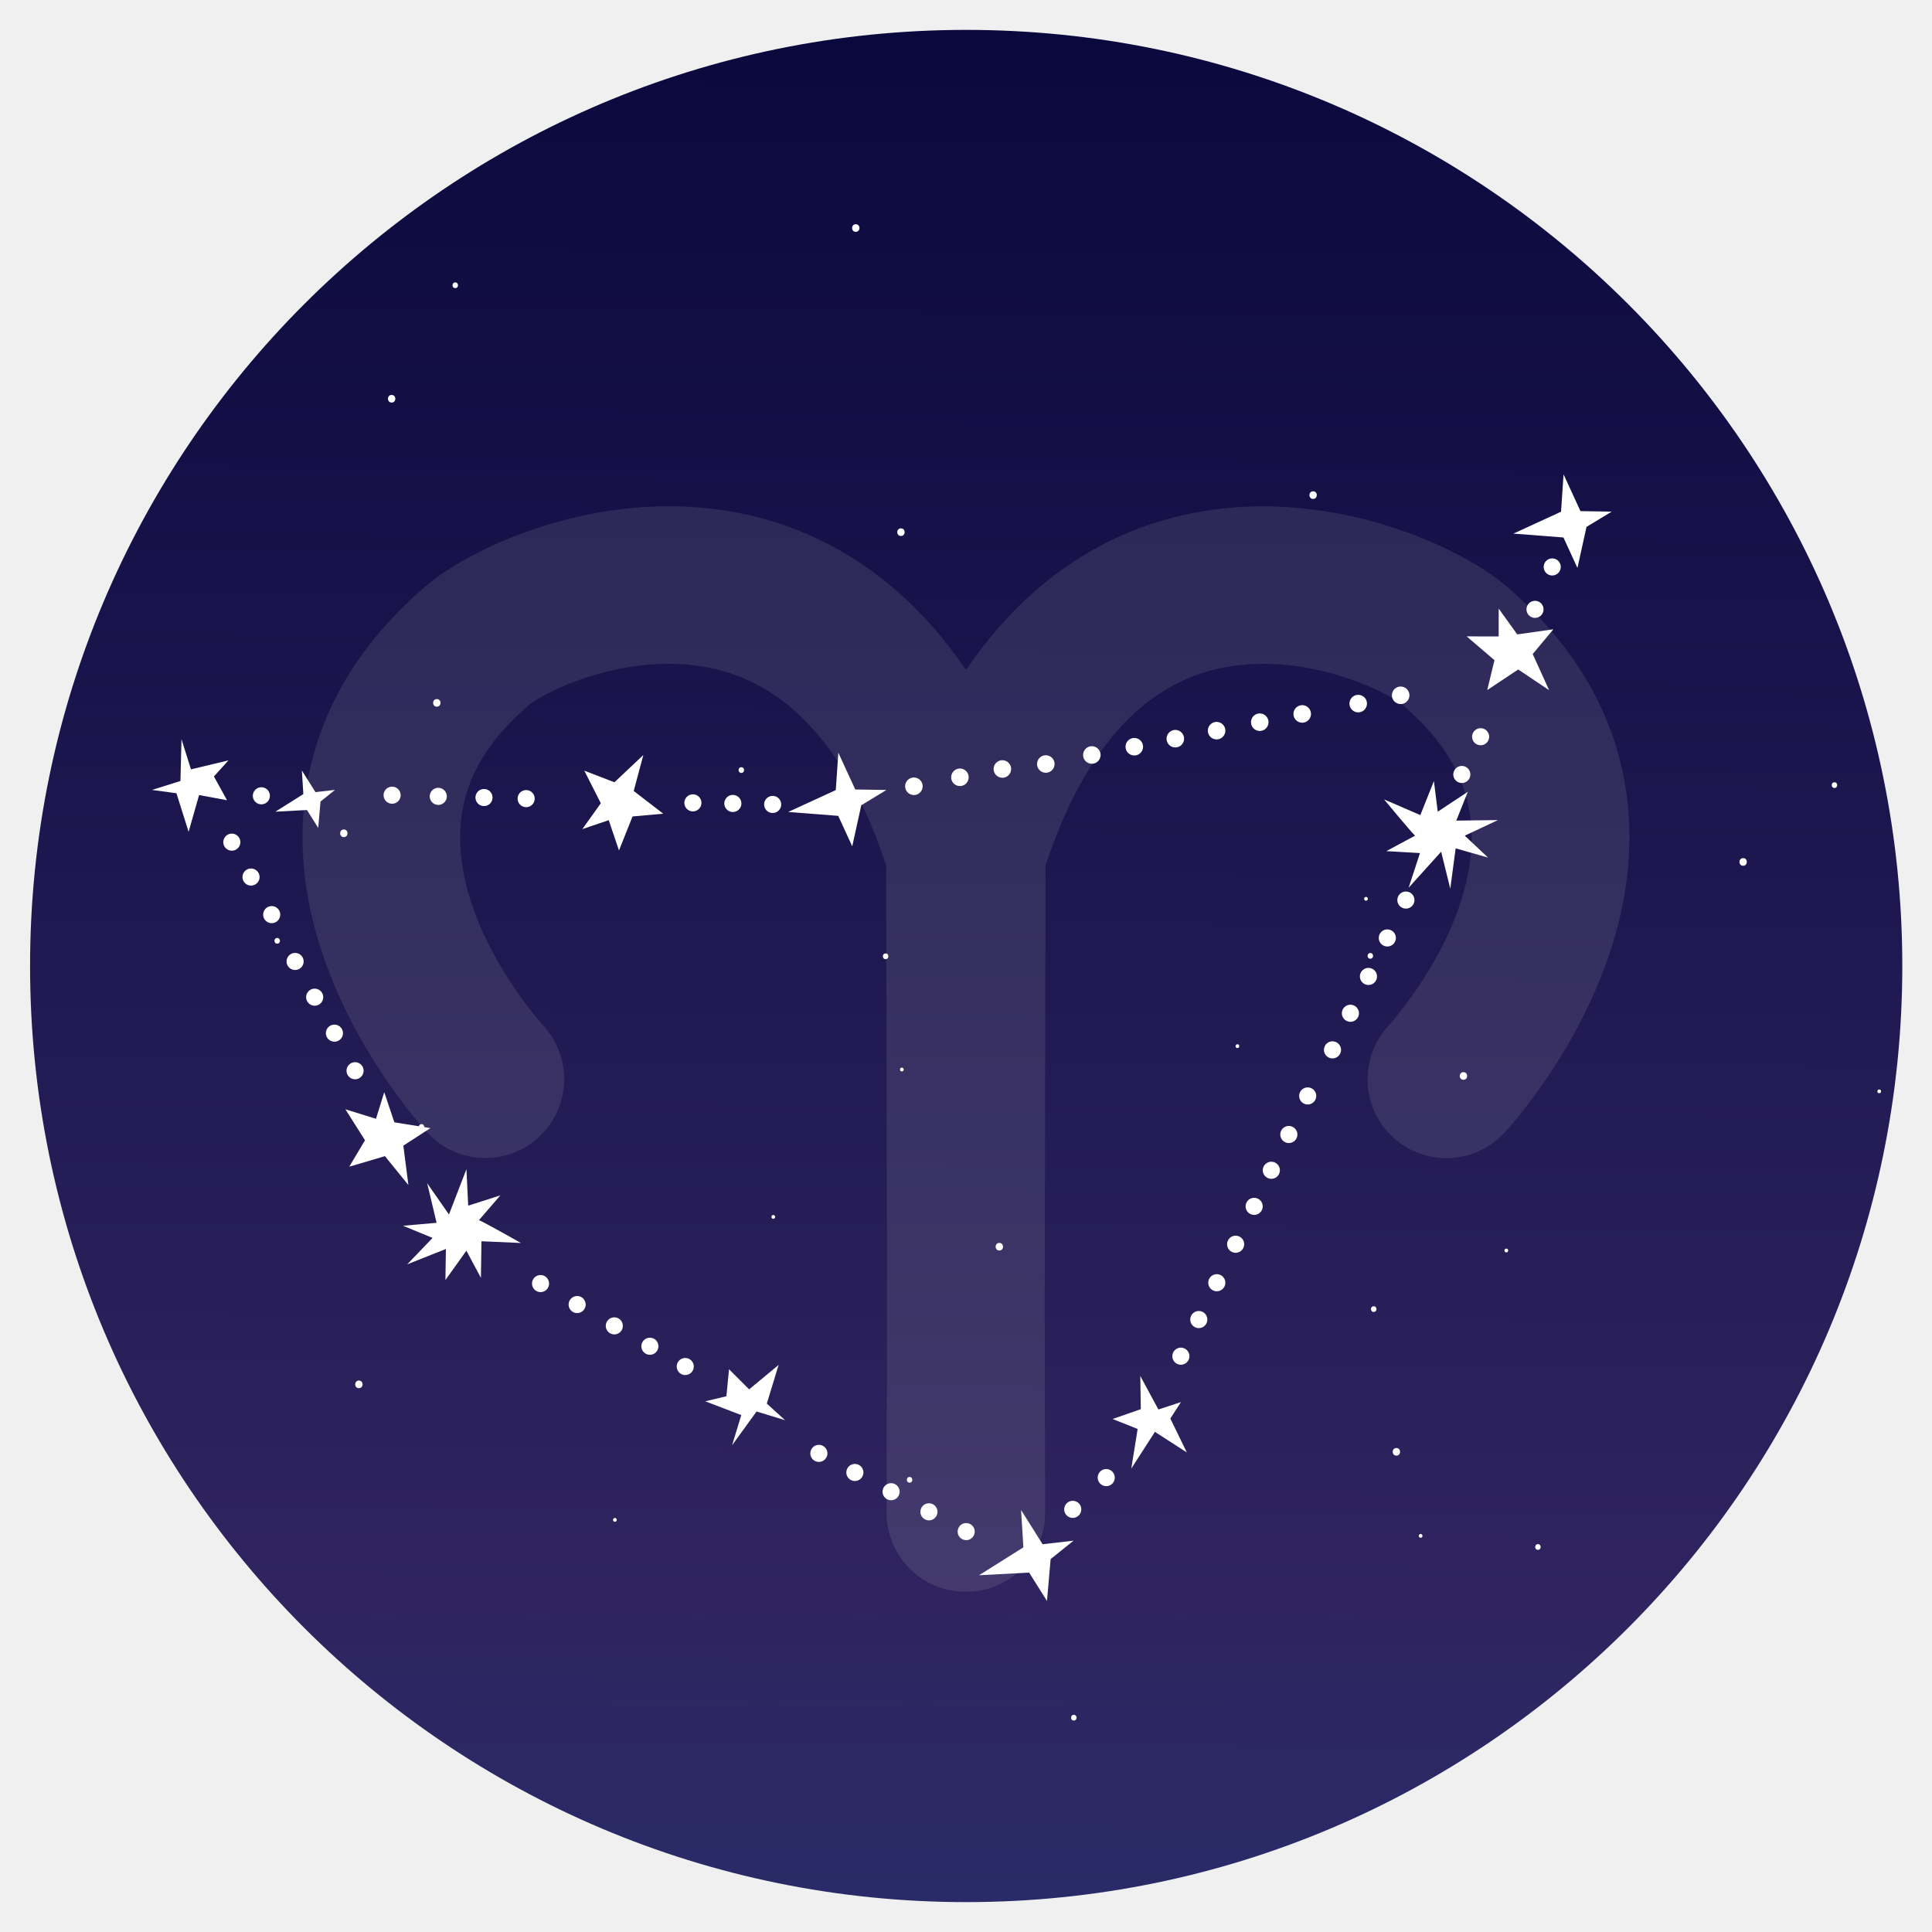
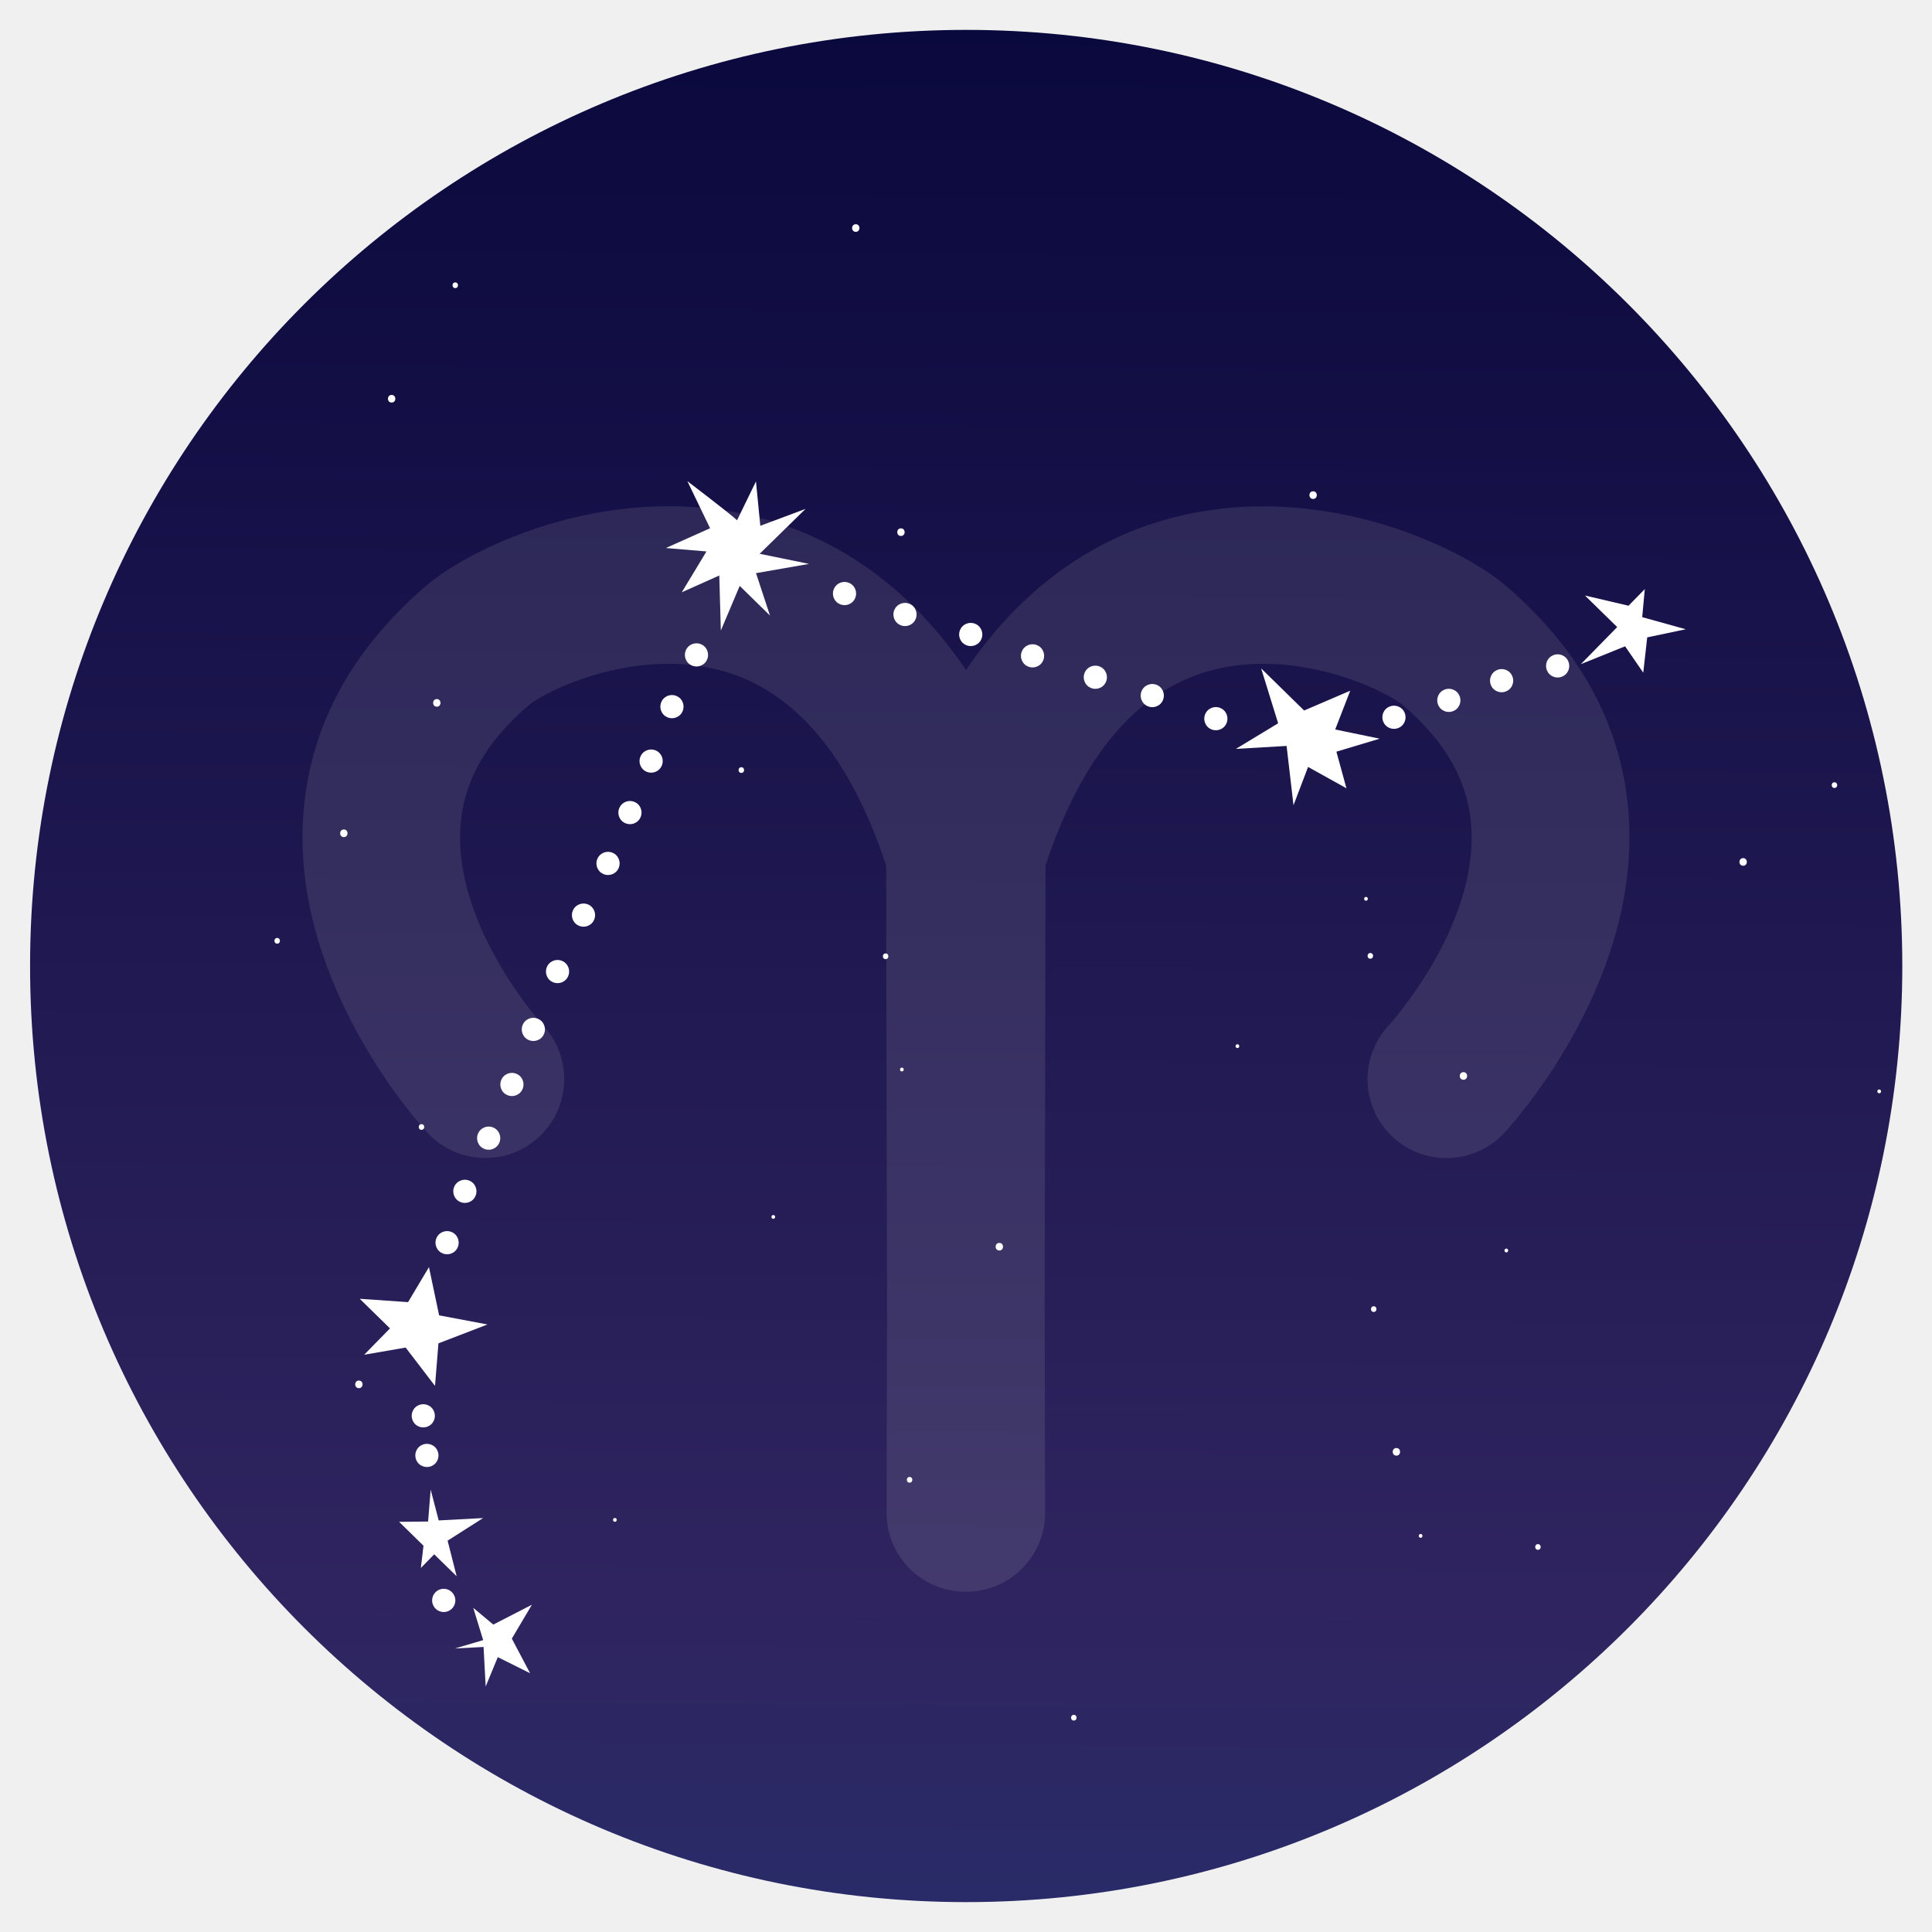
<svg xmlns="http://www.w3.org/2000/svg" xmlns:xlink="http://www.w3.org/1999/xlink" id="Layer_1" data-name="Layer 1" viewBox="0 0 512 512">
  <defs>
    <style>
      .cls-1 {
+         fill: url(#linear-gradient);
+       }
+ 
+       .cls-1, .cls-2, .cls-3, .cls-4, .cls-5, .cls-6 {
+         stroke-width: 0px;
+       }
+ 
+       .cls-7 {
+         clip-path: url(#clippath-2);
+       }
+ 
+       .cls-2 {
+         fill: none;
+       }
+ 
+       .cls-8 {
+         clip-path: url(#clippath-1);
+       }
+ 
+       .cls-3 {
+         fill: #fff;
+       }
+ 
+       .cls-4 {
        fill: url(#linear-gradient-2);
      }

-       .cls-2 {
-         clip-path: url(#clippath-2);
+       .cls-5 {
+         fill: url(#linear-gradient-3);
      }

-       .cls-2, .cls-3, .cls-4, .cls-5 {
-         fill: none;
+       .cls-9 {
+         clip-path: url(#clippath);
      }

      .cls-6 {
-         fill: #fff;
-       }
- 
-       .cls-7 {
        fill: #fffdeb;
        opacity: .1;
      }
- 
-       .cls-4 {
-         clip-path: url(#clippath);
-       }
- 
-       .cls-8 {
-         fill: url(#linear-gradient-3);
-       }
- 
-       .cls-5 {
-         clip-path: url(#clippath-1);
-       }
- 
-       .cls-9 {
-         fill: url(#linear-gradient);
-       }
    </style>
    <clipPath id="clippath">
-       <path class="cls-3" d="m854.2,7.92c-137,0-248.08,111.08-248.08,248.08s111.08,248.08,248.08,248.08,248.08-111.08,248.08-248.08S991.2,7.92,854.2,7.92Z" />
+       <path class="cls-2" d="m854.2,7.92c-137,0-248.08,111.08-248.08,248.08s111.08,248.08,248.08,248.08,248.08-111.08,248.08-248.08S991.2,7.92,854.2,7.92Z" />
    </clipPath>
    <linearGradient id="linear-gradient" x1="863.02" y1="-106.53" x2="857.82" y2="973.85" gradientUnits="userSpaceOnUse">
      <stop offset="0" stop-color="#000134" />
      <stop offset=".49" stop-color="#2f245f" />
      <stop offset="1" stop-color="#00559c" />
    </linearGradient>
    <clipPath id="clippath-1">
-       <path class="cls-3" d="m256.05,7.92C119.05,7.92,7.97,119,7.97,256s111.08,248.08,248.08,248.08,248.08-111.08,248.08-248.08S393.05,7.92,256.05,7.92Z" />
+       <path class="cls-2" d="m256.05,7.92C119.05,7.92,7.97,119,7.97,256s111.08,248.08,248.08,248.08,248.08-111.08,248.08-248.08S393.05,7.92,256.05,7.92Z" />
    </clipPath>
    <linearGradient id="linear-gradient-2" x1="264.87" y1="-106.53" x2="259.67" y2="973.85" xlink:href="#linear-gradient" />
    <clipPath id="clippath-2">
-       <path class="cls-3" d="m-327.87,7.92c-137,0-248.08,111.08-248.08,248.08s111.08,248.08,248.08,248.08,248.08-111.08,248.08-248.08S-190.87,7.92-327.87,7.92Z" />
+       <path class="cls-2" d="m-327.87,7.92c-137,0-248.08,111.08-248.08,248.08s111.08,248.08,248.08,248.08,248.08-111.08,248.08-248.08S-190.87,7.92-327.87,7.92Z" />
    </clipPath>
    <linearGradient id="linear-gradient-3" x1="-319.04" x2="-324.24" xlink:href="#linear-gradient" />
  </defs>
-   <g class="cls-4">
-     <rect class="cls-9" x="489.16" y="7.92" width="744.24" height="496.16" />
+   <g class="cls-9">
+     <rect class="cls-1" x="489.16" y="7.92" width="744.24" height="496.16" />
  </g>
-   <g class="cls-5">
+   <g class="cls-8">
    <g>
-       <rect class="cls-1" x="-108.99" y="7.92" width="744.24" height="496.16" />
+       <rect class="cls-4" x="-108.99" y="7.92" width="744.24" height="496.16" />
      <g>
-         <path class="cls-6" d="m115.76,187.28c1.3,0,1.3-2.02,0-2.02s-1.3,2.02,0,2.02h0Z" />
-         <path class="cls-6" d="m103.79,106.68c1.3,0,1.3-2.02,0-2.02s-1.3,2.02,0,2.02h0Z" />
-         <path class="cls-6" d="m73.46,250.08c.97,0,.97-1.51,0-1.51s-.97,1.51,0,1.51h0Z" />
-         <path class="cls-6" d="m241.05,392.92c.97,0,.97-1.51,0-1.51s-.97,1.51,0,1.51h0Z" />
-         <path class="cls-6" d="m461.95,229.43c1.3,0,1.3-2.02,0-2.02s-1.3,2.02,0,2.02h0Z" />
-         <path class="cls-6" d="m363.15,254.07c.97,0,.97-1.51,0-1.51s-.97,1.51,0,1.51h0Z" />
-         <path class="cls-6" d="m347.99,132.22c1.3,0,1.3-2.02,0-2.02s-1.3,2.02,0,2.02h0Z" />
-         <path class="cls-6" d="m492.43,167.33c1.3,0,1.3-2.02,0-2.02s-1.3,2.02,0,2.02h0Z" />
-         <path class="cls-6" d="m498.01,289.73c.65,0,.65-1.01,0-1.01s-.65,1.01,0,1.01h0Z" />
-         <path class="cls-6" d="m399.19,331.9c.65,0,.65-1.01,0-1.01s-.65,1.01,0,1.01h0Z" />
-         <path class="cls-6" d="m239,283.94c.65,0,.65-1.01,0-1.01s-.65,1.01,0,1.01h0Z" />
-         <path class="cls-6" d="m204.93,323c.65,0,.65-1.01,0-1.01s-.65,1.01,0,1.01h0Z" />
-         <path class="cls-6" d="m376.48,407.53c.65,0,.65-1.01,0-1.01s-.65,1.01,0,1.01h0Z" />
-         <path class="cls-6" d="m284.57,455.96c.97,0,.97-1.51,0-1.51s-.97,1.51,0,1.51h0Z" />
-         <path class="cls-6" d="m39.95,448.53c.65,0,.65-1.01,0-1.01s-.65,1.01,0,1.01h0Z" />
-         <path class="cls-6" d="m370.06,385.76c1.3,0,1.3-2.02,0-2.02s-1.3,2.02,0,2.02h0Z" />
-         <path class="cls-6" d="m483.18,435.67c1.3,0,1.3-2.02,0-2.02s-1.3,2.02,0,2.02h0Z" />
-         <path class="cls-6" d="m264.83,331.4c1.3,0,1.3-2.02,0-2.02s-1.3,2.02,0,2.02h0Z" />
-         <path class="cls-6" d="m111.7,299.42c.97,0,.97-1.51,0-1.51s-.97,1.51,0,1.51h0Z" />
+         <path class="cls-3" d="m115.76,187.28c1.3,0,1.3-2.02,0-2.02s-1.3,2.02,0,2.02h0Z" />
+         <path class="cls-3" d="m103.79,106.68c1.3,0,1.3-2.02,0-2.02s-1.3,2.02,0,2.02h0Z" />
+         <path class="cls-3" d="m73.46,250.08c.97,0,.97-1.51,0-1.51s-.97,1.51,0,1.51h0Z" />
+         <path class="cls-3" d="m241.05,392.92c.97,0,.97-1.51,0-1.51s-.97,1.51,0,1.51h0Z" />
+         <path class="cls-3" d="m461.95,229.43c1.3,0,1.3-2.02,0-2.02s-1.3,2.02,0,2.02h0Z" />
+         <path class="cls-3" d="m363.15,254.07c.97,0,.97-1.51,0-1.51s-.97,1.51,0,1.51h0Z" />
+         <path class="cls-3" d="m347.99,132.22c1.3,0,1.3-2.02,0-2.02s-1.3,2.02,0,2.02h0Z" />
+         <path class="cls-3" d="m492.43,167.33c1.3,0,1.3-2.02,0-2.02s-1.3,2.02,0,2.02h0Z" />
+         <path class="cls-3" d="m498.01,289.73c.65,0,.65-1.01,0-1.01s-.65,1.01,0,1.01h0Z" />
+         <path class="cls-3" d="m399.19,331.9c.65,0,.65-1.01,0-1.01s-.65,1.01,0,1.01h0Z" />
+         <path class="cls-3" d="m239,283.94c.65,0,.65-1.01,0-1.01s-.65,1.01,0,1.01h0Z" />
+         <path class="cls-3" d="m204.93,323c.65,0,.65-1.01,0-1.01s-.65,1.01,0,1.01h0Z" />
+         <path class="cls-3" d="m376.48,407.53c.65,0,.65-1.01,0-1.01s-.65,1.01,0,1.01h0Z" />
+         <path class="cls-3" d="m284.57,455.96c.97,0,.97-1.51,0-1.51s-.97,1.51,0,1.51h0Z" />
+         <path class="cls-3" d="m39.95,448.53c.65,0,.65-1.01,0-1.01s-.65,1.01,0,1.01h0Z" />
+         <path class="cls-3" d="m370.06,385.76c1.3,0,1.3-2.02,0-2.02s-1.3,2.02,0,2.02h0Z" />
+         <path class="cls-3" d="m483.18,435.67c1.3,0,1.3-2.02,0-2.02s-1.3,2.02,0,2.02h0Z" />
+         <path class="cls-3" d="m264.83,331.4c1.3,0,1.3-2.02,0-2.02s-1.3,2.02,0,2.02h0Z" />
+         <path class="cls-3" d="m111.7,299.42c.97,0,.97-1.51,0-1.51s-.97,1.51,0,1.51h0Z" />
      </g>
      <g>
-         <path class="cls-6" d="m238.76,142.04c1.3,0,1.3-2.02,0-2.02s-1.3,2.02,0,2.02h0Z" />
-         <path class="cls-6" d="m226.79,61.44c1.3,0,1.3-2.02,0-2.02s-1.3,2.02,0,2.02h0Z" />
-         <path class="cls-6" d="m120.65,76.35c.97,0,.97-1.51,0-1.51s-.97,1.51,0,1.51h0Z" />
-         <path class="cls-6" d="m196.46,204.83c.97,0,.97-1.51,0-1.51s-.97,1.51,0,1.51h0Z" />
-         <path class="cls-6" d="m364.05,347.68c.97,0,.97-1.51,0-1.51s-.97,1.51,0,1.51h0Z" />
-         <path class="cls-6" d="m486.15,208.82c.97,0,.97-1.51,0-1.51s-.97,1.51,0,1.51h0Z" />
-         <path class="cls-6" d="m470.99,86.98c1.3,0,1.3-2.02,0-2.02s-1.3,2.02,0,2.02h0Z" />
-         <path class="cls-6" d="m362,238.7c.65,0,.65-1.01,0-1.01s-.65,1.01,0,1.01h0Z" />
-         <path class="cls-6" d="m327.93,277.75c.65,0,.65-1.01,0-1.01s-.65,1.01,0,1.01h0Z" />
-         <path class="cls-6" d="m499.48,362.29c.65,0,.65-1.01,0-1.01s-.65,1.01,0,1.01h0Z" />
-         <path class="cls-6" d="m407.57,410.72c.97,0,.97-1.51,0-1.51s-.97,1.51,0,1.51h0Z" />
-         <path class="cls-6" d="m162.95,403.29c.65,0,.65-1.01,0-1.01s-.65,1.01,0,1.01h0Z" />
-         <path class="cls-6" d="m95.11,367.88c1.3,0,1.3-2.02,0-2.02s-1.3,2.02,0,2.02h0Z" />
-         <path class="cls-6" d="m493.06,340.52c1.3,0,1.3-2.02,0-2.02s-1.3,2.02,0,2.02h0Z" />
-         <path class="cls-6" d="m91.12,221.84c1.3,0,1.3-2.02,0-2.02s-1.3,2.02,0,2.02h0Z" />
-         <path class="cls-6" d="m387.83,286.15c1.3,0,1.3-2.02,0-2.02s-1.3,2.02,0,2.02h0Z" />
-         <path class="cls-6" d="m234.7,254.18c.97,0,.97-1.51,0-1.51s-.97,1.51,0,1.51h0Z" />
+         <path class="cls-3" d="m238.76,142.04c1.3,0,1.3-2.02,0-2.02s-1.3,2.02,0,2.02h0Z" />
+         <path class="cls-3" d="m226.79,61.44c1.3,0,1.3-2.02,0-2.02s-1.3,2.02,0,2.02h0Z" />
+         <path class="cls-3" d="m120.65,76.35c.97,0,.97-1.51,0-1.51s-.97,1.51,0,1.51h0Z" />
+         <path class="cls-3" d="m196.46,204.83c.97,0,.97-1.51,0-1.51s-.97,1.51,0,1.51h0Z" />
+         <path class="cls-3" d="m364.05,347.68c.97,0,.97-1.51,0-1.51s-.97,1.51,0,1.51h0Z" />
+         <path class="cls-3" d="m486.15,208.82c.97,0,.97-1.51,0-1.51s-.97,1.51,0,1.51h0Z" />
+         <path class="cls-3" d="m470.99,86.98c1.3,0,1.3-2.02,0-2.02s-1.3,2.02,0,2.02h0Z" />
+         <path class="cls-3" d="m362,238.7c.65,0,.65-1.01,0-1.01s-.65,1.01,0,1.01h0Z" />
+         <path class="cls-3" d="m327.93,277.75c.65,0,.65-1.01,0-1.01s-.65,1.01,0,1.01h0Z" />
+         <path class="cls-3" d="m499.48,362.29c.65,0,.65-1.01,0-1.01s-.65,1.01,0,1.01h0Z" />
+         <path class="cls-3" d="m407.57,410.72c.97,0,.97-1.51,0-1.51s-.97,1.51,0,1.51h0Z" />
+         <path class="cls-3" d="m162.95,403.29c.65,0,.65-1.01,0-1.01s-.65,1.01,0,1.01h0Z" />
+         <path class="cls-3" d="m95.11,367.88c1.3,0,1.3-2.02,0-2.02s-1.3,2.02,0,2.02h0Z" />
+         <path class="cls-3" d="m493.06,340.52c1.3,0,1.3-2.02,0-2.02s-1.3,2.02,0,2.02h0Z" />
+         <path class="cls-3" d="m91.12,221.84c1.3,0,1.3-2.02,0-2.02s-1.3,2.02,0,2.02h0Z" />
+         <path class="cls-3" d="m387.83,286.15c1.3,0,1.3-2.02,0-2.02s-1.3,2.02,0,2.02h0Z" />
+         <path class="cls-3" d="m234.7,254.18c.97,0,.97-1.51,0-1.51s-.97,1.51,0,1.51h0Z" />
      </g>
    </g>
  </g>
-   <g class="cls-2">
+   <g class="cls-7">
    <g>
-       <rect class="cls-8" x="-692.91" y="7.92" width="744.24" height="496.16" />
+       <rect class="cls-5" x="-692.91" y="7.92" width="744.24" height="496.16" />
      <g>
-         <path class="cls-6" d="m1.04,184.18c1.3,0,1.3-2.02,0-2.02s-1.3,2.02,0,2.02h0Z" />
-         <path class="cls-6" d="m31.52,122.09c1.3,0,1.3-2.02,0-2.02s-1.3,2.02,0,2.02h0Z" />
-         <path class="cls-6" d="m37.1,244.48c.65,0,.65-1.01,0-1.01s-.65,1.01,0,1.01h0Z" />
-         <path class="cls-6" d="m22.27,390.43c1.3,0,1.3-2.02,0-2.02s-1.3,2.02,0,2.02h0Z" />
+         <path class="cls-3" d="m1.04,184.18c1.3,0,1.3-2.02,0-2.02s-1.3,2.02,0,2.02h0Z" />
+         <path class="cls-3" d="m31.52,122.09c1.3,0,1.3-2.02,0-2.02s-1.3,2.02,0,2.02h0Z" />
+         <path class="cls-3" d="m37.1,244.48c.65,0,.65-1.01,0-1.01s-.65,1.01,0,1.01h0Z" />
+         <path class="cls-3" d="m22.27,390.43c1.3,0,1.3-2.02,0-2.02s-1.3,2.02,0,2.02h0Z" />
      </g>
    </g>
  </g>
-   <path class="cls-7" d="m431.71,217.32c-1.31-23.77-12.29-44.66-32.65-62.1-12.38-10.62-50.83-28.8-90.52-17.42-16.13,4.61-36.03,15.4-52.54,39.74-16.51-24.33-36.44-35.1-52.54-39.74-39.7-11.44-78.14,6.8-90.52,17.42-20.36,17.44-31.33,38.34-32.65,62.1-2.44,44.47,31.62,81.43,33.07,82.94,7.89,8.43,21.11,8.87,29.54.98,8.43-7.89,8.87-21.11.98-29.54h0c-.23-.25-23.32-25.71-21.89-52.13.67-12.11,6.59-22.8,18.12-32.67,4.42-3.79,28.58-15.67,51.75-8.99,19.07,5.49,33.51,22.79,42.98,51.44l.23,115.76-.12,55.77c-.03,11.54,9.31,20.92,20.85,20.94,0,0,0,0,.01,0h.3c11.54-.02,20.88-9.39,20.86-20.93,0,0,0,0,0-.01l-.12-55.81.23-115.72c9.47-28.64,23.92-45.94,42.98-51.44,23.17-6.67,47.33,5.2,51.75,8.99,11.52,9.84,17.39,20.47,18.11,32.5,1.57,26.5-21.52,51.92-21.89,52.36-7.87,8.44-7.41,21.67,1.04,29.54,8.44,7.87,21.67,7.41,29.54-1.04,1.46-1.51,35.53-38.48,33.08-82.94Z" />
+   <path class="cls-6" d="m431.71,217.32c-1.31-23.77-12.29-44.66-32.65-62.1-12.38-10.62-50.83-28.8-90.52-17.42-16.13,4.61-36.03,15.4-52.54,39.74-16.51-24.33-36.44-35.1-52.54-39.74-39.7-11.44-78.14,6.8-90.52,17.42-20.36,17.44-31.33,38.34-32.65,62.1-2.44,44.47,31.62,81.43,33.07,82.94,7.89,8.43,21.11,8.87,29.54.98,8.43-7.89,8.87-21.11.98-29.54h0c-.23-.25-23.32-25.71-21.89-52.13.67-12.11,6.59-22.8,18.12-32.67,4.42-3.79,28.58-15.67,51.75-8.99,19.07,5.49,33.51,22.79,42.98,51.44l.23,115.76-.12,55.77c-.03,11.54,9.31,20.92,20.85,20.94,0,0,0,0,.01,0h.3c11.54-.02,20.88-9.39,20.86-20.93,0,0,0,0,0-.01l-.12-55.81.23-115.72c9.47-28.64,23.92-45.94,42.98-51.44,23.17-6.67,47.33,5.2,51.75,8.99,11.52,9.84,17.39,20.47,18.11,32.5,1.57,26.5-21.52,51.92-21.89,52.36-7.87,8.44-7.41,21.67,1.04,29.54,8.44,7.87,21.67,7.41,29.54-1.04,1.46-1.51,35.53-38.48,33.08-82.94Z" />
  <g>
-     <path class="cls-6" d="m181.47,213.47c-.39-1.19.26-2.47,1.45-2.86s2.47.26,2.86,1.45c.39,1.19-.26,2.47-1.45,2.86-1.19.39-2.47-.26-2.86-1.45Z" />
-     <path class="cls-6" d="m137.28,212.35c-.39-1.19.26-2.47,1.45-2.86,1.19-.39,2.47.26,2.86,1.45.39,1.19-.26,2.47-1.45,2.86s-2.47-.26-2.86-1.45Z" />
-     <path class="cls-6" d="m126.11,212.06c-.39-1.19.26-2.47,1.45-2.86,1.19-.39,2.47.26,2.86,1.45s-.26,2.47-1.45,2.86-2.47-.26-2.86-1.45Z" />
-     <path class="cls-6" d="m113.99,211.75c-.39-1.19.26-2.47,1.45-2.86s2.47.26,2.86,1.45c.39,1.19-.26,2.47-1.45,2.86-1.19.39-2.47-.26-2.86-1.45Z" />
-     <path class="cls-6" d="m101.76,211.44c-.39-1.19.26-2.47,1.45-2.86,1.19-.39,2.47.26,2.86,1.45.39,1.19-.26,2.47-1.45,2.86-1.19.39-2.47-.26-2.86-1.45Z" />
-     <path class="cls-6" d="m67.11,211.6c-.39-1.19.26-2.47,1.45-2.86,1.19-.39,2.47.26,2.86,1.45.39,1.19-.26,2.47-1.45,2.86s-2.47-.26-2.86-1.45Z" />
-     <path class="cls-6" d="m202.61,213.89c-.39-1.19.26-2.47,1.45-2.86,1.19-.39,2.47.26,2.86,1.45.39,1.19-.26,2.47-1.45,2.86-1.19.39-2.47-.26-2.86-1.45Z" />
-     <path class="cls-6" d="m192.06,213.63c-.39-1.19.26-2.47,1.45-2.86,1.19-.39,2.47.26,2.86,1.45s-.26,2.47-1.45,2.86c-1.19.39-2.47-.26-2.86-1.45Z" />
-     <polygon class="cls-6" points="278.43 413.17 277.46 424.27 272.73 416.75 259.45 417.46 271.21 410.06 270.59 400.16 276.3 409.24 284.51 408.29 278.43 413.17" />
-     <path class="cls-6" d="m253.81,405.56c.18-1.24,1.33-2.1,2.57-1.91s2.1,1.33,1.91,2.57c-.18,1.24-1.33,2.1-2.57,1.91-1.24-.18-2.1-1.33-1.91-2.57Z" />
-     <path class="cls-6" d="m243.94,400.32c.18-1.24,1.33-2.1,2.57-1.91s2.1,1.33,1.91,2.57-1.33,2.1-2.57,1.91-2.1-1.33-1.91-2.57Z" />
-     <path class="cls-6" d="m233.91,394.99c.18-1.24,1.33-2.1,2.57-1.91,1.24.18,2.1,1.33,1.91,2.57s-1.33,2.1-2.57,1.91c-1.24-.18-2.1-1.33-1.91-2.57Z" />
-     <path class="cls-6" d="m224.31,389.89c.18-1.24,1.33-2.1,2.57-1.91,1.24.18,2.1,1.33,1.91,2.57s-1.33,2.1-2.57,1.91c-1.24-.18-2.1-1.33-1.91-2.57Z" />
-     <path class="cls-6" d="m214.77,384.83c.18-1.24,1.33-2.1,2.57-1.91s2.1,1.33,1.91,2.57c-.18,1.24-1.33,2.1-2.57,1.91s-2.1-1.33-1.91-2.57Z" />
-     <polygon class="cls-6" points="310.15 375.93 314.52 384.91 306.06 379.46 299.8 389.2 301.49 378.69 294.85 376.05 302.33 373.44 302.19 364.65 306.98 373.53 312.96 371.57 310.15 375.93" />
-     <path class="cls-6" d="m292.14,393.6c-1.12-.57-1.56-1.93-1-3.05.57-1.12,1.93-1.56,3.05-.99,1.12.57,1.56,1.93,1,3.05-.57,1.12-1.93,1.56-3.05.99Z" />
-     <path class="cls-6" d="m283.26,402.02c-1.12-.57-1.56-1.93-.99-3.05.57-1.12,1.93-1.56,3.05-1,1.12.57,1.56,1.93.99,3.05-.57,1.12-1.93,1.56-3.05,1Z" />
-     <path class="cls-6" d="m145.48,340.56c-.22,1.23-1.4,2.05-2.63,1.83-1.23-.22-2.05-1.4-1.83-2.63.22-1.23,1.4-2.05,2.63-1.83,1.23.22,2.05,1.4,1.83,2.63Z" />
-     <path class="cls-6" d="m155.18,346.12c-.22,1.23-1.4,2.05-2.63,1.83-1.23-.22-2.05-1.4-1.83-2.63.22-1.23,1.4-2.05,2.63-1.83,1.23.22,2.05,1.4,1.83,2.63Z" />
-     <path class="cls-6" d="m165.03,351.77c-.22,1.23-1.4,2.05-2.63,1.83-1.23-.22-2.05-1.4-1.83-2.63s1.4-2.05,2.63-1.83c1.23.22,2.05,1.4,1.83,2.63Z" />
-     <path class="cls-6" d="m174.46,357.17c-.22,1.23-1.4,2.05-2.63,1.83-1.23-.22-2.05-1.4-1.83-2.63.22-1.23,1.4-2.05,2.63-1.83s2.05,1.4,1.83,2.63Z" />
-     <path class="cls-6" d="m183.83,362.54c-.22,1.23-1.4,2.05-2.63,1.83s-2.05-1.4-1.83-2.63c.22-1.23,1.4-2.05,2.63-1.83s2.05,1.4,1.83,2.63Z" />
-     <polygon class="cls-6" points="198.53 368.19 206.34 361.72 203.21 371.97 208.06 376.37 200.5 374.06 194.01 383.01 196.45 375.01 186.9 371.36 192.5 370.02 193.2 362.86 198.53 368.19" />
-     <path class="cls-6" d="m126.93,323.35c1.52.62,11.12,6.05,11.12,6.05l-10.46-.45-.14,9.7-3.85-7.2-5.56,7.77.13-8.23-10.25,4.07,6.72-7-7.84-3.22,8.9-.78-2.49-10.49,5.77,8.28,4.63-12,.47,9.66,8.51-2.72-5.65,6.55Z" />
-     <polygon class="cls-6" points="96.73 302.18 91.54 293.98 99.64 296.49 101.83 289.44 104.51 297.43 114.06 298.96 106.89 303.61 108.23 314.05 102.01 306.39 92.55 309.19 96.73 302.18" />
-     <path class="cls-6" d="m332.11,321.95c-1.24-.14-2.14-1.26-2-2.51.14-1.24,1.26-2.14,2.51-2,1.24.14,2.14,1.26,2,2.51-.14,1.24-1.26,2.14-2.51,2Z" />
-     <path class="cls-6" d="m327.2,331.99c-1.24-.14-2.14-1.26-2-2.51.14-1.24,1.26-2.14,2.51-2,1.24.14,2.14,1.26,2,2.51-.14,1.24-1.26,2.14-2.51,2Z" />
-     <path class="cls-6" d="m322.21,342.19c-1.24-.14-2.14-1.26-2-2.51.14-1.24,1.26-2.14,2.51-2,1.24.14,2.14,1.26,2,2.51-.14,1.24-1.26,2.14-2.51,2Z" />
-     <path class="cls-6" d="m317.44,351.95c-1.24-.14-2.14-1.26-2-2.51.14-1.24,1.26-2.14,2.51-2,1.24.14,2.14,1.26,2,2.51-.14,1.24-1.26,2.14-2.51,2Z" />
-     <path class="cls-6" d="m312.69,361.66c-1.24-.14-2.14-1.26-2-2.51.14-1.24,1.26-2.14,2.51-2,1.24.14,2.14,1.26,2,2.51-.14,1.24-1.26,2.14-2.51,2Z" />
-     <path class="cls-6" d="m411.26,152.51c-1.25-.05-2.22-1.11-2.17-2.36.05-1.25,1.11-2.22,2.36-2.17,1.25.05,2.22,1.11,2.17,2.36-.05,1.25-1.11,2.22-2.36,2.17Z" />
-     <path class="cls-6" d="m406.7,163.75c-1.25-.05-2.22-1.11-2.17-2.36.05-1.25,1.11-2.22,2.36-2.17,1.25.05,2.22,1.11,2.17,2.36-.05,1.25-1.11,2.22-2.36,2.17Z" />
-     <path class="cls-6" d="m346.3,292.69c-1.24-.14-2.14-1.26-2-2.51.14-1.24,1.26-2.14,2.51-2,1.24.14,2.14,1.26,2,2.51-.14,1.24-1.26,2.14-2.51,2Z" />
-     <path class="cls-6" d="m341.3,302.91c-1.24-.14-2.14-1.26-2-2.51.14-1.24,1.26-2.14,2.51-2,1.24.14,2.14,1.26,2,2.51-.14,1.24-1.26,2.14-2.51,2Z" />
-     <path class="cls-6" d="m336.66,312.39c-1.24-.14-2.14-1.26-2-2.51.14-1.24,1.26-2.14,2.51-2,1.24.14,2.14,1.26,2,2.51-.14,1.24-1.26,2.14-2.51,2Z" />
-     <path class="cls-6" d="m372.32,240.78c-1.24-.14-2.14-1.26-2-2.51.14-1.24,1.26-2.14,2.51-2,1.24.14,2.14,1.26,2,2.51-.14,1.24-1.26,2.14-2.51,2Z" />
-     <path class="cls-6" d="m367.4,250.82c-1.24-.14-2.14-1.26-2-2.51.14-1.24,1.26-2.14,2.51-2,1.24.14,2.14,1.26,2,2.51-.14,1.24-1.26,2.14-2.51,2Z" />
-     <path class="cls-6" d="m362.4,261.02c-1.24-.14-2.14-1.26-2-2.51.14-1.24,1.26-2.14,2.51-2,1.24.14,2.14,1.26,2,2.51-.14,1.24-1.26,2.14-2.51,2Z" />
-     <path class="cls-6" d="m357.62,270.78c-1.24-.14-2.14-1.26-2-2.51.14-1.24,1.26-2.14,2.51-2,1.24.14,2.14,1.26,2,2.51-.14,1.24-1.26,2.14-2.51,2Z" />
-     <path class="cls-6" d="m352.87,280.48c-1.24-.14-2.14-1.26-2-2.51.14-1.24,1.26-2.14,2.51-2,1.24.14,2.14,1.26,2,2.51-.14,1.24-1.26,2.14-2.51,2Z" />
-     <polygon class="cls-6" points="167.63 216.37 164.04 225.38 161.32 217.35 154.33 219.72 159.22 212.87 154.85 204.24 162.83 207.31 170.49 200.09 167.94 209.62 175.76 215.64 167.63 216.37" />
-     <path class="cls-6" d="m375.01,221.47c-1.19-1.13-8.22-9.62-8.22-9.62l9.61,4.16,3.6-9.01,1.02,8.1,7.97-5.27-3.06,7.64,11.03-.14-8.78,4.13,6.17,5.81-8.59-2.45-1.42,10.69-2.42-9.8-8.62,9.55,3.01-9.19-8.92-.51,7.62-4.1Z" />
-     <polygon class="cls-6" points="396.05 174.95 388.68 168.65 397.16 168.66 397.17 161.28 402.08 168.12 411.66 166.77 406.18 173.33 410.54 182.91 402.34 177.42 394.13 182.88 396.05 174.95" />
-     <path class="cls-6" d="m392.11,197.49c-1.24-.15-2.13-1.28-1.98-2.52s1.28-2.13,2.52-1.98c1.24.15,2.13,1.28,1.98,2.52-.15,1.24-1.28,2.13-2.52,1.98Z" />
-     <path class="cls-6" d="m387.13,207.49c-1.24-.15-2.13-1.28-1.98-2.52.15-1.24,1.28-2.13,2.52-1.98s2.13,1.28,1.98,2.52-1.28,2.13-2.52,1.98Z" />
-     <path class="cls-6" d="m70.31,240.88c.83-.94,2.26-1.02,3.2-.19.94.83,1.02,2.26.19,3.2-.83.94-2.26,1.02-3.2.19-.94-.83-1.02-2.26-.19-3.2Z" />
-     <path class="cls-6" d="m64.83,230.92c.83-.94,2.26-1.02,3.2-.19.94.83,1.02,2.26.19,3.2-.83.94-2.26,1.02-3.2.19-.94-.83-1.02-2.26-.19-3.2Z" />
-     <path class="cls-6" d="m59.74,221.67c.83-.94,2.26-1.02,3.2-.19.94.83,1.02,2.26.19,3.2-.83.94-2.26,1.02-3.2.19-.94-.83-1.02-2.26-.19-3.2Z" />
-     <path class="cls-6" d="m92.4,282.25c.83-.94,2.26-1.02,3.2-.19.94.83,1.02,2.26.19,3.2-.83.94-2.26,1.02-3.2.19-.94-.83-1.02-2.26-.19-3.2Z" />
-     <path class="cls-6" d="m86.93,272.29c.83-.94,2.26-1.02,3.2-.19s1.02,2.26.19,3.2c-.83.94-2.26,1.02-3.2.19-.94-.83-1.02-2.26-.19-3.2Z" />
-     <path class="cls-6" d="m81.7,262.76c.83-.94,2.26-1.02,3.2-.19s1.02,2.26.19,3.2c-.83.94-2.26,1.02-3.2.19s-1.02-2.26-.19-3.2Z" />
-     <path class="cls-6" d="m76.51,253.29c.83-.94,2.26-1.02,3.2-.19s1.02,2.26.19,3.2c-.83.94-2.26,1.02-3.2.19-.94-.83-1.02-2.26-.19-3.2Z" />
-     <path class="cls-6" d="m343.1,190.39c-.65-1.1-.29-2.53.81-3.19,1.1-.66,2.53-.29,3.19.81s.29,2.53-.81,3.19-2.53.29-3.19-.81Z" />
-     <path class="cls-6" d="m331.85,192.58c-.65-1.1-.29-2.53.81-3.19,1.1-.65,2.53-.29,3.19.81.65,1.1.29,2.53-.81,3.19s-2.53.29-3.19-.81Z" />
-     <path class="cls-6" d="m320.41,194.82c-.65-1.1-.29-2.53.81-3.19,1.1-.65,2.53-.29,3.19.81s.29,2.53-.81,3.19c-1.1.65-2.53.29-3.19-.81Z" />
-     <path class="cls-6" d="m309.47,196.95c-.65-1.1-.29-2.53.81-3.19s2.53-.29,3.19.81c.66,1.1.29,2.53-.81,3.19-1.1.65-2.53.29-3.19-.81Z" />
-     <path class="cls-6" d="m369.19,185.45c-.65-1.1-.29-2.53.81-3.19,1.1-.65,2.53-.29,3.19.81s.29,2.53-.81,3.19-2.53.29-3.19-.81Z" />
-     <path class="cls-6" d="m357.94,187.65c-.65-1.1-.29-2.53.81-3.19,1.1-.65,2.53-.29,3.19.81.65,1.1.29,2.53-.81,3.19s-2.53.29-3.19-.81Z" />
-     <path class="cls-6" d="m298.6,199.08c-.65-1.1-.29-2.53.81-3.19s2.53-.29,3.19.81c.65,1.1.29,2.53-.81,3.19-1.1.65-2.53.29-3.19-.81Z" />
-     <path class="cls-6" d="m287.35,201.27c-.65-1.1-.29-2.53.81-3.19s2.53-.29,3.19.81c.65,1.1.29,2.53-.81,3.19-1.1.65-2.53.29-3.19-.81Z" />
-     <path class="cls-6" d="m275.15,203.66c-.65-1.1-.29-2.53.81-3.19,1.1-.65,2.53-.29,3.19.81s.29,2.53-.81,3.19c-1.1.65-2.53.29-3.19-.81Z" />
-     <path class="cls-6" d="m263.64,204.98c-.65-1.1-.29-2.53.81-3.19s2.53-.29,3.19.81c.65,1.1.29,2.53-.81,3.19s-2.53.29-3.19-.81Z" />
-     <path class="cls-6" d="m252.39,207.18c-.65-1.1-.29-2.53.81-3.19s2.53-.29,3.19.81c.65,1.1.29,2.53-.81,3.19s-2.53.29-3.19-.81Z" />
-     <path class="cls-6" d="m240.19,209.56c-.65-1.1-.29-2.53.81-3.19,1.1-.66,2.53-.29,3.19.81s.29,2.53-.81,3.19-2.53.29-3.19-.81Z" />
-     <polygon class="cls-6" points="228.25 213.4 225.85 224.28 222.14 216.21 208.87 215.18 221.49 209.38 222.17 199.48 226.65 209.22 234.91 209.35 228.25 213.4" />
-     <polygon class="cls-6" points="420.44 139.63 418.04 150.51 414.33 142.44 401.07 141.41 413.69 135.61 414.36 125.71 418.84 135.45 427.11 135.59 420.44 139.63" />
-     <polygon class="cls-6" points="52.76 210.7 49.98 220.45 46.76 210.22 40.27 209.34 47.82 206.97 48.1 195.91 50.61 203.89 60.55 201.5 56.69 205.77 60.17 212.07 52.76 210.7" />
-     <polygon class="cls-6" points="84.94 212.41 84.33 219.41 81.35 214.66 72.97 215.11 80.39 210.44 80 204.2 83.6 209.92 88.78 209.33 84.94 212.41" />
+     <polygon class="cls-3" points="431.58 160.52 420.03 157.82 428.57 166.18 418.94 176.01 430.67 171.28 435.48 178.27 436.53 168.91 446.75 166.76 435.2 163.55 435.89 156.12 431.58 160.52" />
+     <polygon class="cls-3" points="345.6 188.29 334.22 177.14 338.72 191.68 327.53 198.46 340.96 197.68 342.79 213.4 346.65 203.25 356.82 208.9 354.16 199.2 365.64 195.76 353.84 193.32 357.83 183.04 345.6 188.29" />
+     <path class="cls-3" d="m195.32,137.87c-1.55-1.52-13.16-10.36-13.16-10.36l6.02,12.48-11.72,5.24,10.76.91-6.54,10.82,9.94-4.45.41,14.59,5-11.83,8.02,7.85-3.7-11.23,14.05-2.45-13.08-2.68,12.16-11.9-11.99,4.48-1.15-11.76-5.01,10.29Z" />
+     <polygon class="cls-3" points="108.14 345.08 95.33 344.19 103.35 352.04 96.51 359.02 107.5 357.12 115.28 367.28 116.19 356 129.19 351 116.37 348.58 113.68 335.8 108.14 345.08" />
+     <polygon class="cls-3" points="113.45 403.22 105.77 403.3 112.23 409.63 111.53 415.53 115.07 411.91 121.02 417.73 118.62 408.29 128.03 402.3 116.26 402.93 114.13 394.76 113.45 403.22" />
+     <path class="cls-3" d="m128.06,434.65c-1.43.44-7.5,2.21-7.5,2.21l7.59-.4.56,10.48,3.21-7.78,8.56,4.26-4.84-9.17,5.32-8.98-10.23,5.26-5.31-4.43,2.63,8.56Z" />
+     <path class="cls-3" d="m410.64,178.67c1.21,1.19,3.16,1.17,4.35-.04,1.19-1.21,1.17-3.16-.04-4.35s-3.16-1.17-4.35.04-1.17,3.16.04,4.35Z" />
+     <path class="cls-3" d="m395.79,182.58c1.21,1.19,3.16,1.17,4.35-.04s1.17-3.16-.04-4.35-3.16-1.17-4.35.04c-1.19,1.21-1.17,3.16.04,4.35Z" />
+     <path class="cls-3" d="m381.8,187.8c1.21,1.19,3.16,1.17,4.35-.04s1.17-3.16-.04-4.35-3.16-1.17-4.35.04-1.17,3.16.04,4.35Z" />
+     <path class="cls-3" d="m367.26,192.28c1.21,1.19,3.16,1.17,4.35-.04,1.19-1.21,1.17-3.16-.04-4.35-1.21-1.19-3.16-1.17-4.35.04-1.19,1.21-1.17,3.16.04,4.35Z" />
+     <path class="cls-3" d="m320.06,192.65c1.21,1.19,3.16,1.17,4.35-.04,1.19-1.21,1.17-3.16-.04-4.35-1.21-1.19-3.16-1.17-4.35.04-1.19,1.21-1.17,3.16.04,4.35Z" />
+     <path class="cls-3" d="m303.21,186.53c1.21,1.19,3.16,1.17,4.35-.04s1.17-3.16-.04-4.35c-1.21-1.19-3.16-1.17-4.35.04s-1.17,3.16.04,4.35Z" />
+     <path class="cls-3" d="m288.12,181.67c1.21,1.19,3.16,1.17,4.35-.04s1.17-3.16-.04-4.35-3.16-1.17-4.35.04-1.17,3.16.04,4.35Z" />
+     <path class="cls-3" d="m271.48,176c1.21,1.19,3.16,1.17,4.35-.04,1.19-1.21,1.17-3.16-.04-4.35s-3.16-1.17-4.35.04-1.17,3.16.04,4.35Z" />
+     <path class="cls-3" d="m255.1,170.34c1.21,1.19,3.16,1.17,4.35-.04,1.19-1.21,1.17-3.16-.04-4.35s-3.16-1.17-4.35.04c-1.19,1.21-1.17,3.16.04,4.35Z" />
+     <path class="cls-3" d="m237.68,165.04c1.21,1.19,3.16,1.17,4.35-.04s1.17-3.16-.04-4.35-3.16-1.17-4.35.04-1.17,3.16.04,4.35Z" />
+     <path class="cls-3" d="m221.65,159.49c1.21,1.19,3.16,1.17,4.35-.04,1.19-1.21,1.17-3.16-.04-4.35s-3.16-1.17-4.35.04c-1.19,1.21-1.17,3.16.04,4.35Z" />
+     <path class="cls-3" d="m182.42,175.75c1.21,1.19,3.16,1.17,4.35-.04,1.19-1.21,1.17-3.16-.04-4.35-1.21-1.19-3.16-1.17-4.35.04-1.19,1.21-1.17,3.16.04,4.35Z" />
+     <path class="cls-3" d="m175.92,189.46c1.21,1.19,3.16,1.17,4.35-.04s1.17-3.16-.04-4.35-3.16-1.17-4.35.04c-1.19,1.21-1.17,3.16.04,4.35Z" />
+     <path class="cls-3" d="m170.4,203.89c1.21,1.19,3.16,1.17,4.35-.04,1.19-1.21,1.17-3.16-.04-4.35s-3.16-1.17-4.35.04c-1.19,1.21-1.17,3.16.04,4.35Z" />
+     <path class="cls-3" d="m164.79,217.54c1.21,1.19,3.16,1.17,4.35-.04s1.17-3.16-.04-4.35-3.16-1.17-4.35.04c-1.19,1.21-1.17,3.16.04,4.35Z" />
+     <path class="cls-3" d="m158.98,231.01c1.21,1.19,3.16,1.17,4.35-.04s1.17-3.16-.04-4.35-3.16-1.17-4.35.04c-1.19,1.21-1.17,3.16.04,4.35Z" />
+     <path class="cls-3" d="m152.48,244.71c1.21,1.19,3.16,1.17,4.35-.04s1.17-3.16-.04-4.35c-1.21-1.19-3.16-1.17-4.35.04-1.19,1.21-1.17,3.16.04,4.35Z" />
+     <path class="cls-3" d="m145.6,259.67c1.21,1.19,3.16,1.17,4.35-.04,1.19-1.21,1.17-3.16-.04-4.35s-3.16-1.17-4.35.04c-1.19,1.21-1.17,3.16.04,4.35Z" />
+     <path class="cls-3" d="m139.19,275c1.21,1.19,3.16,1.17,4.35-.04,1.19-1.21,1.17-3.16-.04-4.35-1.21-1.19-3.16-1.17-4.35.04-1.19,1.21-1.17,3.16.04,4.35Z" />
+     <path class="cls-3" d="m133.51,289.59c1.21,1.19,3.16,1.17,4.35-.04,1.19-1.21,1.17-3.16-.04-4.35s-3.16-1.17-4.35.04c-1.19,1.21-1.17,3.16.04,4.35Z" />
+     <path class="cls-3" d="m127.35,303.82c1.21,1.19,3.16,1.17,4.35-.04s1.17-3.16-.04-4.35c-1.21-1.19-3.16-1.17-4.35.04-1.19,1.21-1.17,3.16.04,4.35Z" />
+     <path class="cls-3" d="m121.04,317.91c1.21,1.19,3.16,1.17,4.35-.04,1.19-1.21,1.17-3.16-.04-4.35-1.21-1.19-3.16-1.17-4.35.04s-1.17,3.16.04,4.35Z" />
+     <path class="cls-3" d="m110.02,377.4c1.21,1.19,3.16,1.17,4.35-.04,1.19-1.21,1.17-3.16-.04-4.35s-3.16-1.17-4.35.04c-1.19,1.21-1.17,3.16.04,4.35Z" />
+     <path class="cls-3" d="m110.98,387.9c1.21,1.19,3.16,1.17,4.35-.04s1.17-3.16-.04-4.35-3.16-1.17-4.35.04c-1.19,1.21-1.17,3.16.04,4.35Z" />
+     <path class="cls-3" d="m117.76,427.2c1.7-.09,3-1.54,2.91-3.24-.09-1.7-1.54-3-3.24-2.91-1.7.09-3,1.54-2.91,3.24s1.54,3,3.24,2.91Z" />
+     <path class="cls-3" d="m116.33,331.52c1.21,1.19,3.16,1.17,4.35-.04s1.17-3.16-.04-4.35-3.16-1.17-4.35.04c-1.19,1.21-1.17,3.16.04,4.35Z" />
  </g>
</svg>
